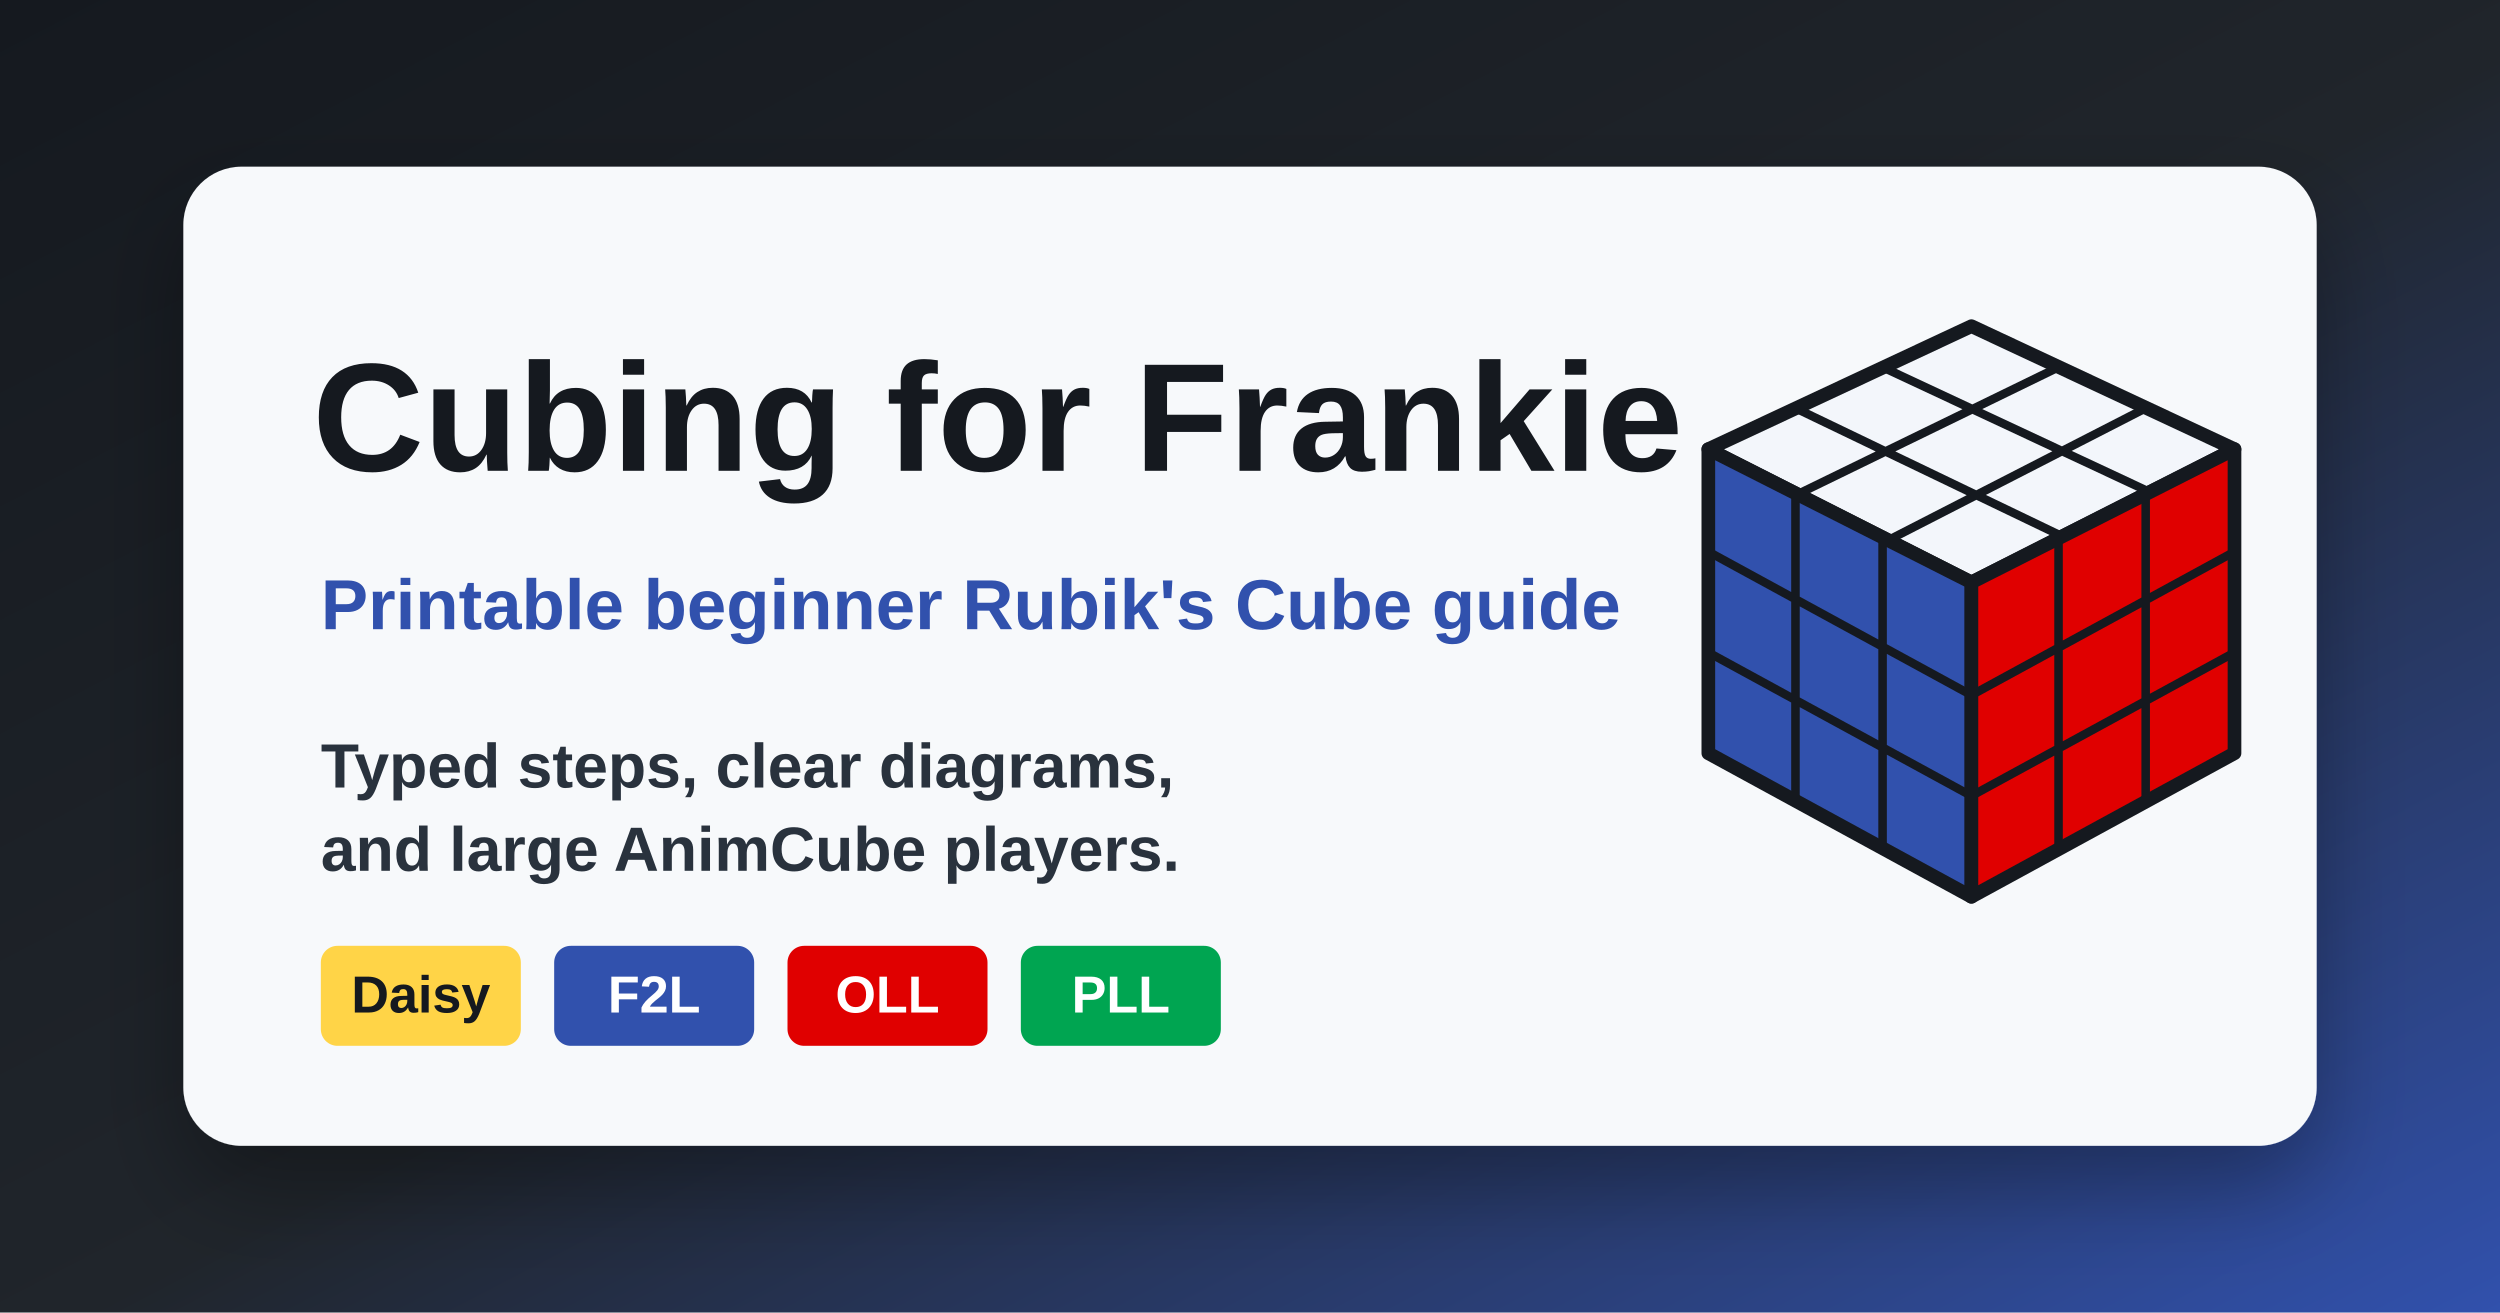
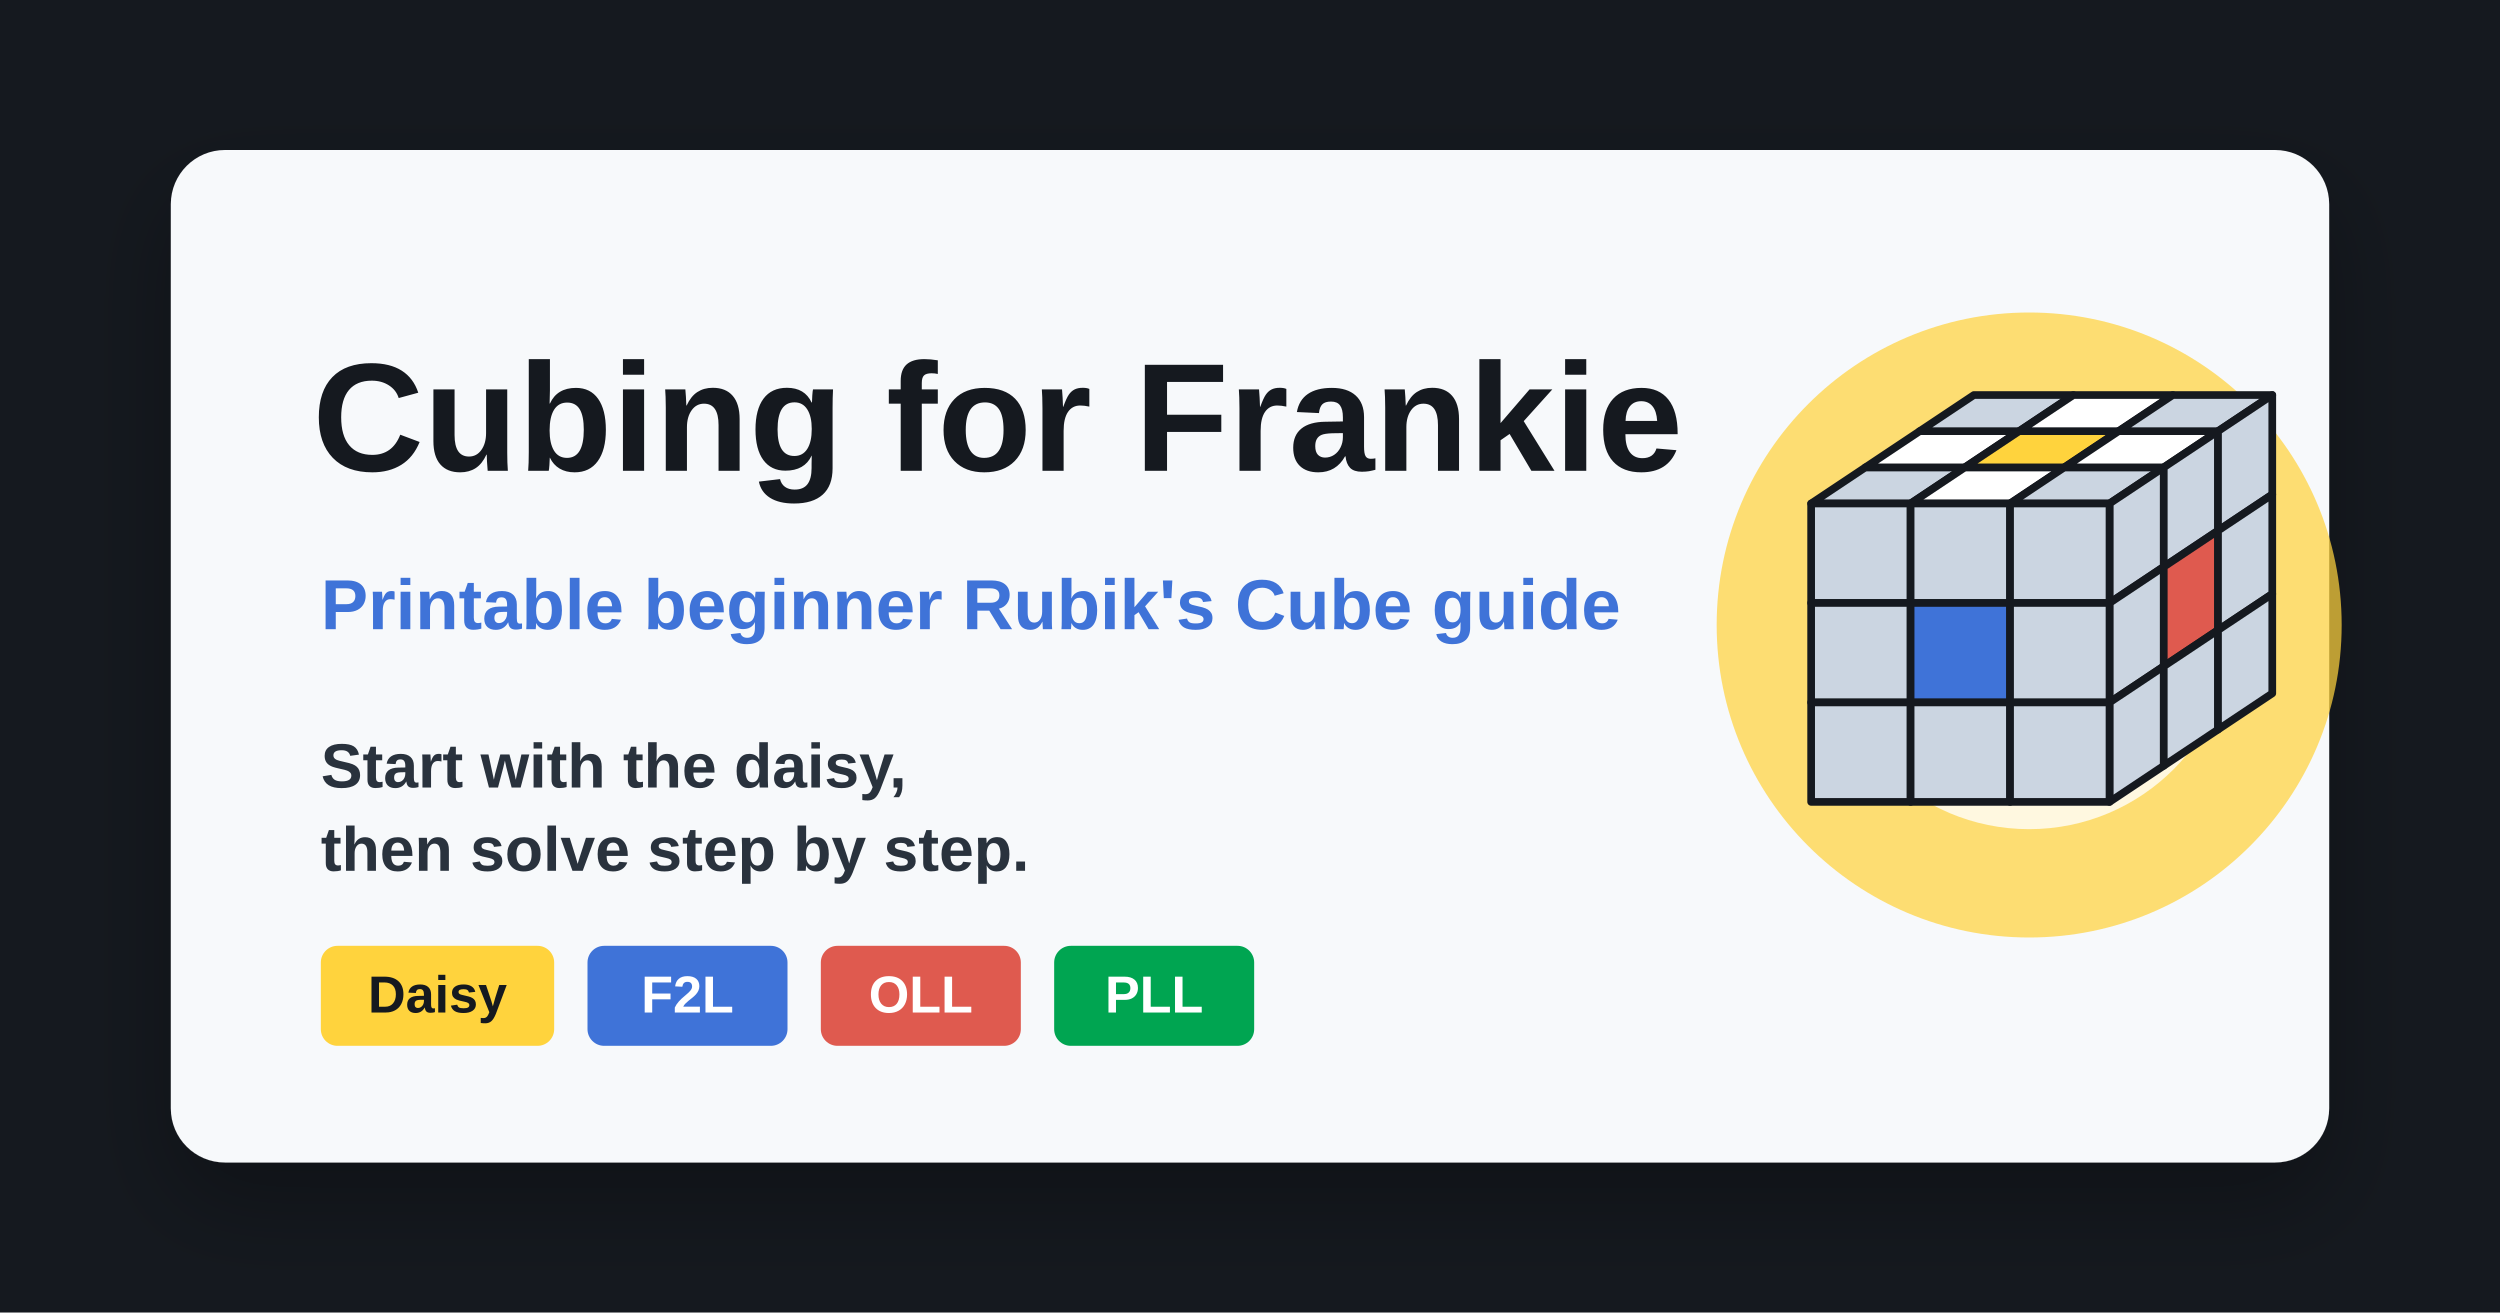
- <svg xmlns="http://www.w3.org/2000/svg" viewBox="0 0 1200 630" role="img" aria-label="Cubing for Frankie">
+ <svg xmlns="http://www.w3.org/2000/svg" viewBox="0 0 1200 630" role="img" aria-label="Cubing for Frankie daisy guide">
  <defs>
-     <linearGradient id="bg" x1="0" x2="1" y1="0" y2="1">
-       <stop offset="0" stop-color="#15191f" />
-       <stop offset="0.52" stop-color="#20252b" />
-       <stop offset="1" stop-color="#3151ad" />
-     </linearGradient>
-     <filter id="shadow" x="-20%" y="-20%" width="140%" height="140%">
-       <feDropShadow dx="0" dy="20" stdDeviation="22" flood-color="#000000" flood-opacity="0.32" />
+     <filter id="shadow" x="-18%" y="-18%" width="136%" height="136%">
+       <feDropShadow dx="0" dy="20" stdDeviation="22" flood-color="#000000" flood-opacity="0.28" />
    </filter>
  </defs>
-   <rect width="1200" height="630" fill="url(#bg)" />
-   <rect x="88" y="80" width="1024" height="470" rx="28" fill="#f7f9fb" filter="url(#shadow)" />
-   <g transform="translate(820 150) scale(0.82)" stroke="#15191f" stroke-width="8" stroke-linejoin="round">
-     <path d="M0 80 154 8l154 72-154 78z" fill="#f3f6fb" />
-     <path d="M0 80v178l154 84V158z" fill="#3151ad" />
-     <path d="M154 158v184l154-84V80z" fill="#e00000" />
-     <g stroke-width="5">
-       <path d="M51 56 205 130M102 32l154 72M154 8 0 80M205 32 51 107M256 56 102 135" fill="none" />
-       <path d="M51 108v178M102 134v180M0 140l154 84M0 199l154 84" fill="none" />
-       <path d="M205 134v180M256 108v178M154 224l154-84M154 283l154-84" fill="none" />
+   <rect width="1200" height="630" fill="#15191f" />
+   <rect x="82" y="72" width="1036" height="486" rx="26" fill="#f7f9fb" filter="url(#shadow)" />
+   <circle cx="974" cy="300" r="150" fill="#ffd33d" opacity="0.72" />
+   <circle cx="974" cy="300" r="98" fill="#ffffff" opacity="0.78" />
+   <g transform="translate(750 118) scale(2.17)">
+     <path d="M55 123h66l36-24V33H91L55 57z" fill="#000" opacity="0.04" />
+     <polygon points="55.00,57.00 67.00,49.00 89.00,49.00 77.00,57.00" fill="#cbd5e1" stroke="#15191f" stroke-width="1.7" stroke-linejoin="round" />
+     <polygon points="67.00,49.00 79.00,41.00 101.00,41.00 89.00,49.00" fill="#ffffff" stroke="#15191f" stroke-width="1.7" stroke-linejoin="round" />
+     <polygon points="79.00,41.00 91.00,33.00 113.00,33.00 101.00,41.00" fill="#cbd5e1" stroke="#15191f" stroke-width="1.7" stroke-linejoin="round" />
+     <polygon points="77.00,57.00 89.00,49.00 111.00,49.00 99.00,57.00" fill="#ffffff" stroke="#15191f" stroke-width="1.7" stroke-linejoin="round" />
+     <polygon points="89.00,49.00 101.00,41.00 123.00,41.00 111.00,49.00" fill="#ffd33d" stroke="#15191f" stroke-width="1.7" stroke-linejoin="round" />
+     <polygon points="101.00,41.00 113.00,33.00 135.00,33.00 123.00,41.00" fill="#ffffff" stroke="#15191f" stroke-width="1.7" stroke-linejoin="round" />
+     <polygon points="99.00,57.00 111.00,49.00 133.00,49.00 121.00,57.00" fill="#cbd5e1" stroke="#15191f" stroke-width="1.7" stroke-linejoin="round" />
+     <polygon points="111.00,49.00 123.00,41.00 145.00,41.00 133.00,49.00" fill="#ffffff" stroke="#15191f" stroke-width="1.7" stroke-linejoin="round" />
+     <polygon points="123.00,41.00 135.00,33.00 157.00,33.00 145.00,41.00" fill="#cbd5e1" stroke="#15191f" stroke-width="1.7" stroke-linejoin="round" />
+     <g stroke="#15191f" stroke-width="1.7" stroke-linejoin="round">
+       <polygon points="121.00,57.00 133.00,49.00 133.00,71.00 121.00,79.00" fill="#cbd5e1" />
+       <polygon points="133.00,49.00 145.00,41.00 145.00,63.00 133.00,71.00" fill="#cbd5e1" />
+       <polygon points="145.00,41.00 157.00,33.00 157.00,55.00 145.00,63.00" fill="#cbd5e1" />
+       <polygon points="121.00,79.00 133.00,71.00 133.00,93.00 121.00,101.00" fill="#cbd5e1" />
+       <polygon points="133.00,71.00 145.00,63.00 145.00,85.00 133.00,93.00" fill="#df5a4f" />
+       <polygon points="145.00,63.00 157.00,55.00 157.00,77.00 145.00,85.00" fill="#cbd5e1" />
+       <polygon points="121.00,101.00 133.00,93.00 133.00,115.00 121.00,123.00" fill="#cbd5e1" />
+       <polygon points="133.00,93.00 145.00,85.00 145.00,107.00 133.00,115.00" fill="#cbd5e1" />
+       <polygon points="145.00,85.00 157.00,77.00 157.00,99.00 145.00,107.00" fill="#cbd5e1" />
+       <polygon points="55.00,57.00 77.00,57.00 77.00,79.00 55.00,79.00" fill="#cbd5e1" />
+       <polygon points="77.00,57.00 99.00,57.00 99.00,79.00 77.00,79.00" fill="#cbd5e1" />
+       <polygon points="99.00,57.00 121.00,57.00 121.00,79.00 99.00,79.00" fill="#cbd5e1" />
+       <polygon points="55.00,79.00 77.00,79.00 77.00,101.00 55.00,101.00" fill="#cbd5e1" />
+       <polygon points="77.00,79.00 99.00,79.00 99.00,101.00 77.00,101.00" fill="#3f73d8" />
+       <polygon points="99.00,79.00 121.00,79.00 121.00,101.00 99.00,101.00" fill="#cbd5e1" />
+       <polygon points="55.00,101.00 77.00,101.00 77.00,123.00 55.00,123.00" fill="#cbd5e1" />
+       <polygon points="77.00,101.00 99.00,101.00 99.00,123.00 77.00,123.00" fill="#cbd5e1" />
+       <polygon points="99.00,101.00 121.00,101.00 121.00,123.00 99.00,123.00" fill="#cbd5e1" />
    </g>
  </g>
  <g font-family="Avenir, Trebuchet MS, Arial, sans-serif" fill="#15191f">
    <text x="150" y="226" font-size="74" font-weight="800">
      Cubing for Frankie
    </text>
-     <text x="154" y="302" font-size="34" font-weight="700" fill="#3151ad">
+     <text x="154" y="302" font-size="34" font-weight="700" fill="#3f73d8">
      Printable beginner Rubik's Cube guide
    </text>
    <text x="154" y="378" font-size="30" font-weight="700" fill="#29323d">
-       Typed steps, clear diagrams,
+       Start with the daisy,
    </text>
    <text x="154" y="418" font-size="30" font-weight="700" fill="#29323d">
-       and large AnimCube players.
+       then solve step by step.
    </text>
  </g>
  <g transform="translate(154 454)" font-family="Avenir, Trebuchet MS, Arial, sans-serif" font-size="25" font-weight="800">
-     <rect width="96" height="48" rx="8" fill="#ffd447" />
-     <rect x="112" width="96" height="48" rx="8" fill="#3151ad" />
-     <rect x="224" width="96" height="48" rx="8" fill="#e00000" />
-     <rect x="336" width="96" height="48" rx="8" fill="#00a551" />
-     <text x="48" y="32" text-anchor="middle" fill="#15191f">Daisy</text>
-     <text x="160" y="32" text-anchor="middle" fill="#ffffff">F2L</text>
-     <text x="272" y="32" text-anchor="middle" fill="#ffffff">OLL</text>
-     <text x="384" y="32" text-anchor="middle" fill="#ffffff">PLL</text>
+     <rect width="112" height="48" rx="8" fill="#ffd33d" />
+     <rect x="128" width="96" height="48" rx="8" fill="#3f73d8" />
+     <rect x="240" width="96" height="48" rx="8" fill="#df5a4f" />
+     <rect x="352" width="96" height="48" rx="8" fill="#00a551" />
+     <text x="56" y="32" text-anchor="middle" fill="#15191f">Daisy</text>
+     <text x="176" y="32" text-anchor="middle" fill="#ffffff">F2L</text>
+     <text x="288" y="32" text-anchor="middle" fill="#ffffff">OLL</text>
+     <text x="400" y="32" text-anchor="middle" fill="#ffffff">PLL</text>
  </g>
</svg>
